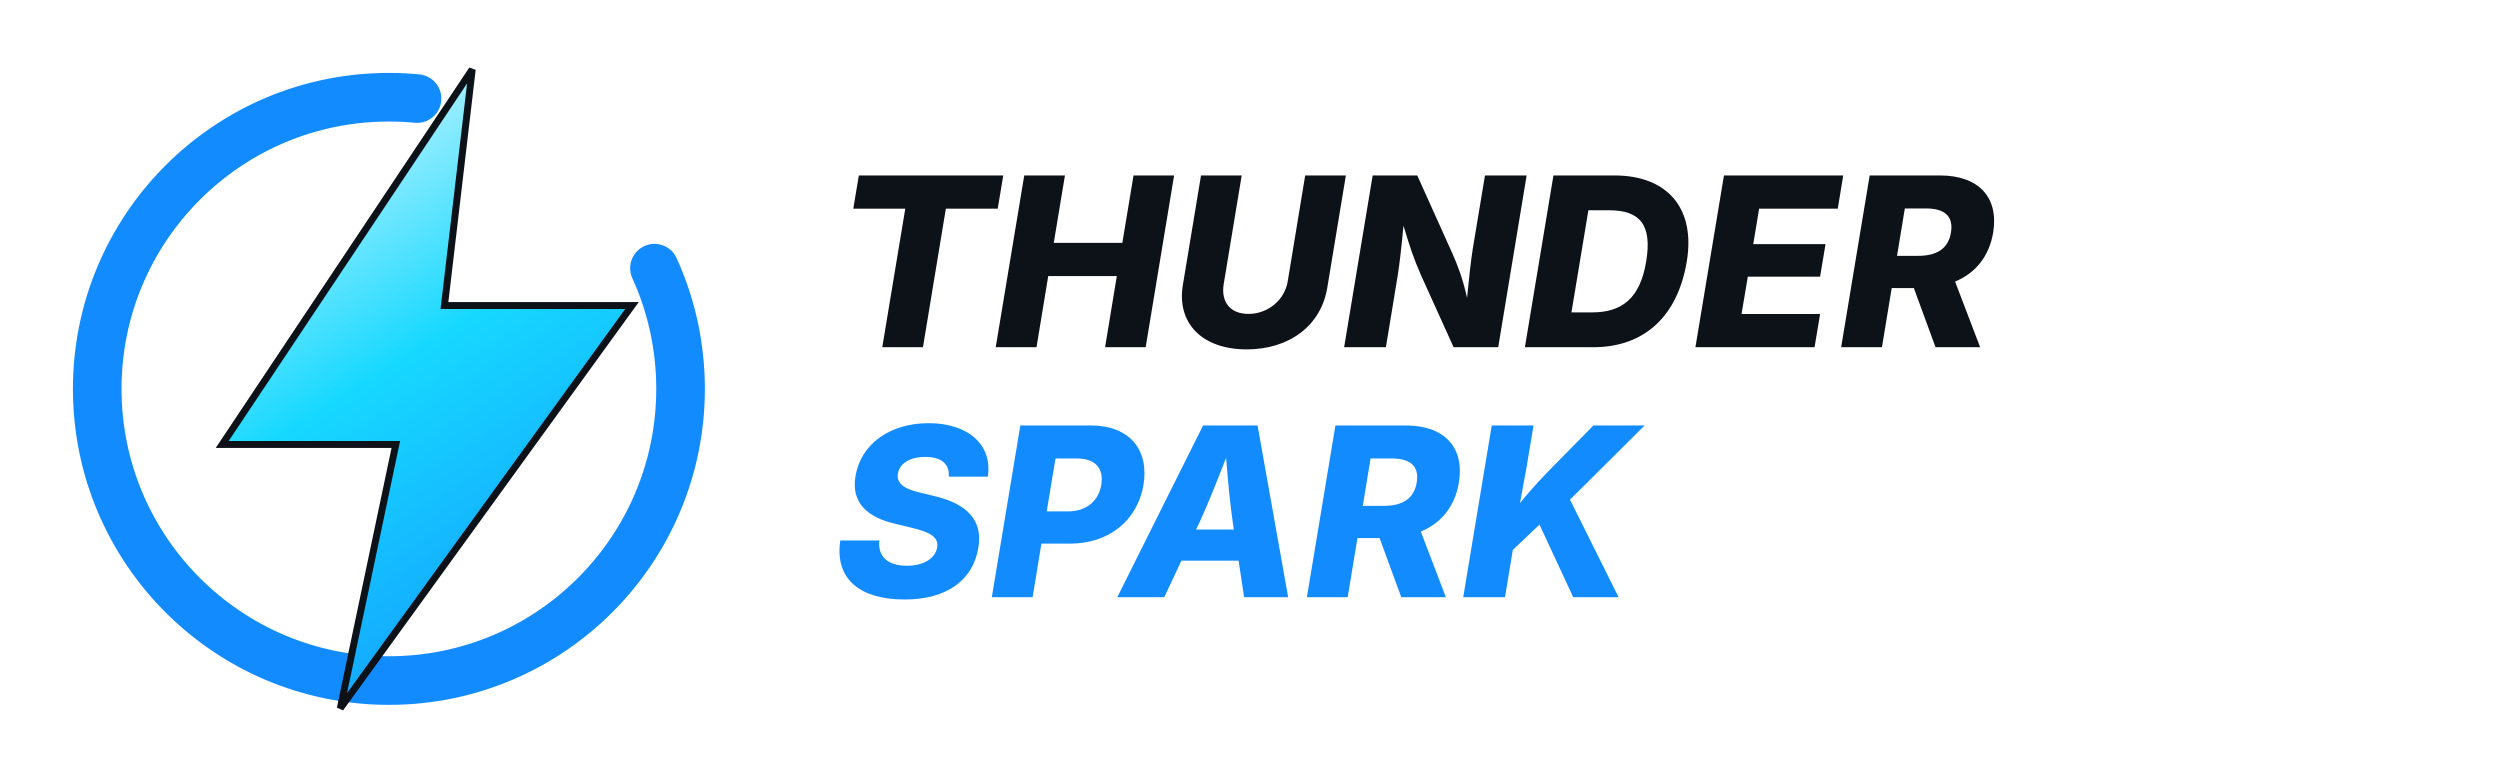
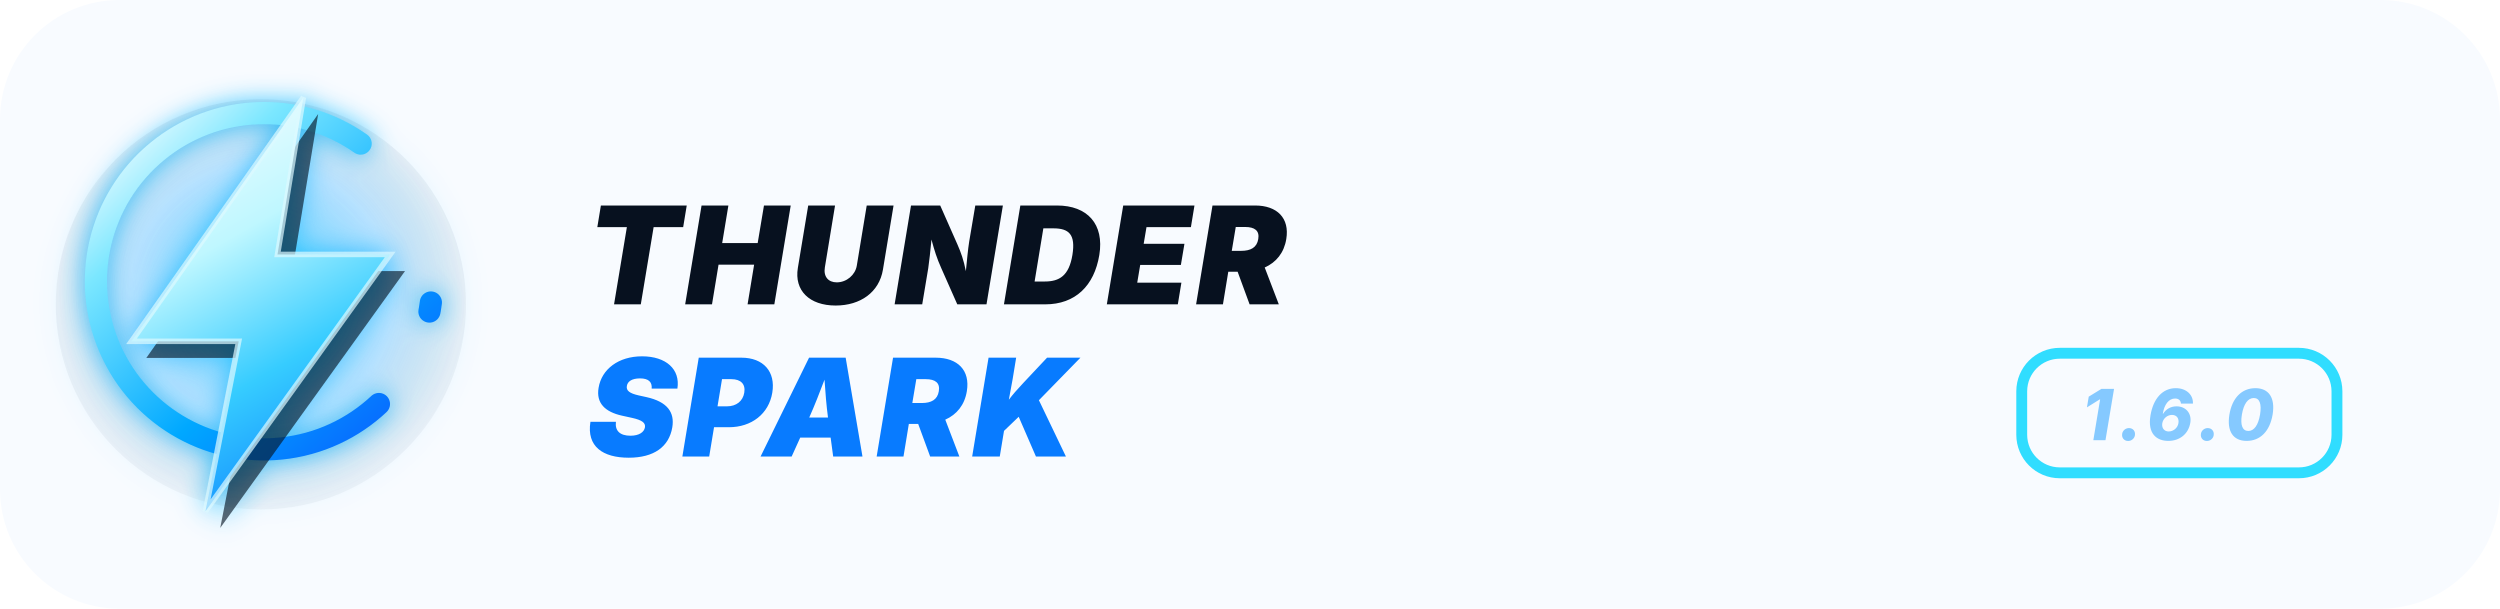
- <svg xmlns="http://www.w3.org/2000/svg" width="360" height="112" viewBox="0 0 360 112" role="img" aria-labelledby="title">
+ <svg xmlns="http://www.w3.org/2000/svg" width="460" height="112" viewBox="0 0 460 112" role="img" aria-labelledby="title desc">
  <defs>
-     <linearGradient id="bolt" x1="32" y1="8" x2="92" y2="104" gradientUnits="userSpaceOnUse">
+     <filter id="light-glow" x="-80%" y="-80%" width="260%" height="260%" color-interpolation-filters="sRGB">
+       <feGaussianBlur stdDeviation="7" result="blur" />
+       <feColorMatrix in="blur" type="matrix" values="0 0 0 0 0.05 0 0 0 0 0.73 0 0 0 0 1 0 0 0 .85 0" result="cyan" />
+       <feMerge>
+         <feMergeNode in="cyan" />
+         <feMergeNode in="SourceGraphic" />
+       </feMerge>
+     </filter>
+     <linearGradient id="light-bolt" x1="62" y1="18" x2="184" y2="232" gradientUnits="userSpaceOnUse">
      <stop offset="0" stop-color="#FFFFFF" />
-       <stop offset=".45" stop-color="#16D8FF" />
-       <stop offset="1" stop-color="#128BFF" />
+       <stop offset=".36" stop-color="#BFF7FF" />
+       <stop offset=".66" stop-color="#36CCFF" />
+       <stop offset="1" stop-color="#087BFF" />
    </linearGradient>
+     <linearGradient id="light-ring" x1="40" y1="34" x2="216" y2="224" gradientUnits="userSpaceOnUse">
+       <stop offset="0" stop-color="#FFFFFF" />
+       <stop offset=".22" stop-color="#7BE7FF" />
+       <stop offset=".58" stop-color="#00A8FF" />
+       <stop offset="1" stop-color="#0B4DFF" />
+     </linearGradient>
+     <linearGradient id="light-metal" x1="0" y1="0" x2="0" y2="1">
+       <stop offset="0" stop-color="#FFFFFF" />
+       <stop offset=".22" stop-color="#EFF6FF" />
+       <stop offset=".45" stop-color="#93ABC5" />
+       <stop offset=".58" stop-color="#FFFFFF" />
+       <stop offset="1" stop-color="#5FCFFF" />
+     </linearGradient>
+     <linearGradient id="light-spark" x1="0" y1="0" x2="1" y2="0">
+       <stop offset="0" stop-color="#EAF8FF" />
+       <stop offset=".46" stop-color="#7BE7FF" />
+       <stop offset="1" stop-color="#0A8BFF" />
+     </linearGradient>
+     <radialGradient id="light-aura" cx="50%" cy="48%" r="58%">
+       <stop offset="0" stop-color="#16D8FF" stop-opacity=".5" />
+       <stop offset=".55" stop-color="#2D9CFF" stop-opacity=".18" />
+       <stop offset="1" stop-color="#040813" stop-opacity="0" />
+     </radialGradient>
+     <style>@font-face{font-family:Orbitron;src:url('../../../src/assets/webfonts/orbitron/orbitron-latin-900-normal.woff2') format('woff2');font-weight:900;font-style:normal;font-display:swap}.word{font-family:Orbitron,Inter,'Segoe UI',sans-serif;font-weight:900;font-style:italic;letter-spacing:.035em}.tag{font-family:Orbitron,Inter,'Segoe UI',sans-serif;font-weight:800;font-style:italic;letter-spacing:.08em}</style>
  </defs>
-   <circle cx="56" cy="56" r="42" fill="none" stroke="#128BFF" stroke-width="7" stroke-linecap="round" stroke-dasharray="202 44" />
-   <path d="M68 10 32 64h25l-8 38 42-58H64z" fill="url(#bolt)" stroke="#0D1118" stroke-width="1" />
-   <text x="120" y="50" fill="#0D1118" font-family="Inter, Segoe UI, Arial, sans-serif" font-size="34" font-style="italic" font-weight="800">THUNDER</text>
-   <text x="120" y="86" fill="#128BFF" font-family="Inter, Segoe UI, Arial, sans-serif" font-size="34" font-style="italic" font-weight="800">SPARK</text>
+   <rect width="460" height="112" rx="22" fill="#F8FBFF" />
+   <g transform="translate(4.48 12.48) scale(0.34)" filter="url(#light-glow)">
+     <circle cx="128" cy="128" r="111" fill="url(#light-aura)" />
+     <path d="M182 41a91 91 0 1 0 38 86" fill="none" stroke="url(#light-ring)" stroke-width="12" stroke-linecap="round" stroke-dasharray="410 58" />
+     <path d="M151 16 58 148h58l-18 92 100-139h-61z" fill="#03101F" opacity=".62" transform="translate(8 9)" />
+     <path d="M151 16 58 148h58l-18 92 100-139h-61z" fill="url(#light-bolt)" />
+     <path d="M151 16 58 148h58l-18 92 100-139h-61z" fill="none" stroke="#DDF9FF" stroke-width="3" opacity=".7" />
+   </g>
+   <text class="word" x="108" y="56" fill="#07111F" font-size="25">THUNDER</text>
+   <text class="word" x="108" y="84" fill="#087BFF" font-size="25">SPARK</text>
+   <rect x="372" y="65" width="58" height="22" rx="7" fill="none" stroke="#16D8FF" stroke-width="2" opacity=".88" />
+   <text class="tag" x="383" y="81" fill="#85C9FF" font-size="13">1.6.0</text>
</svg>
